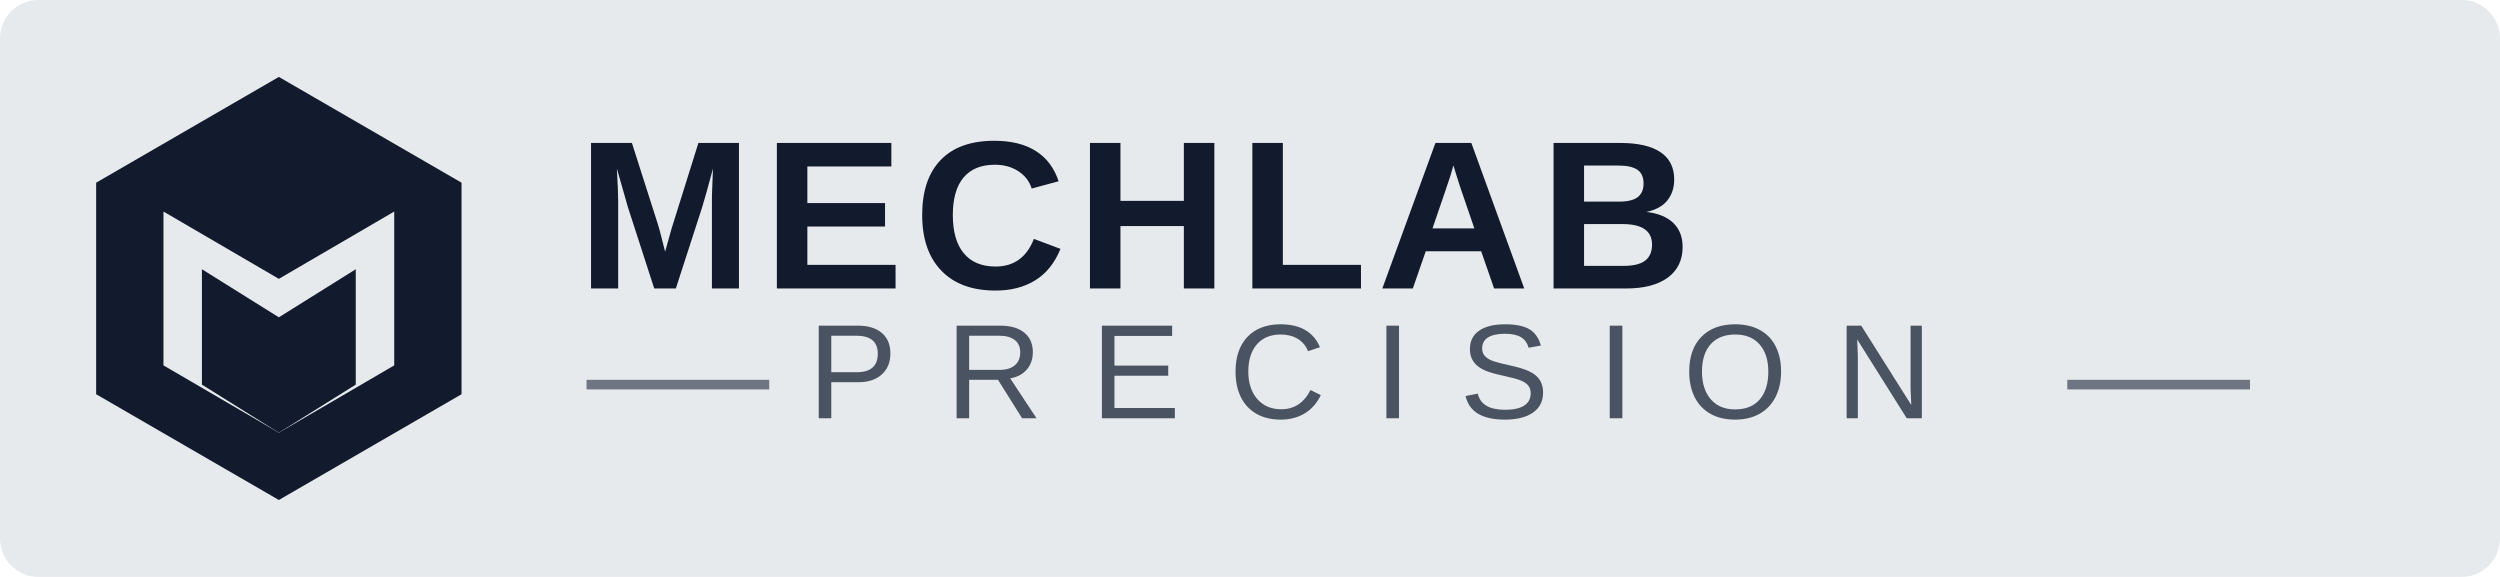
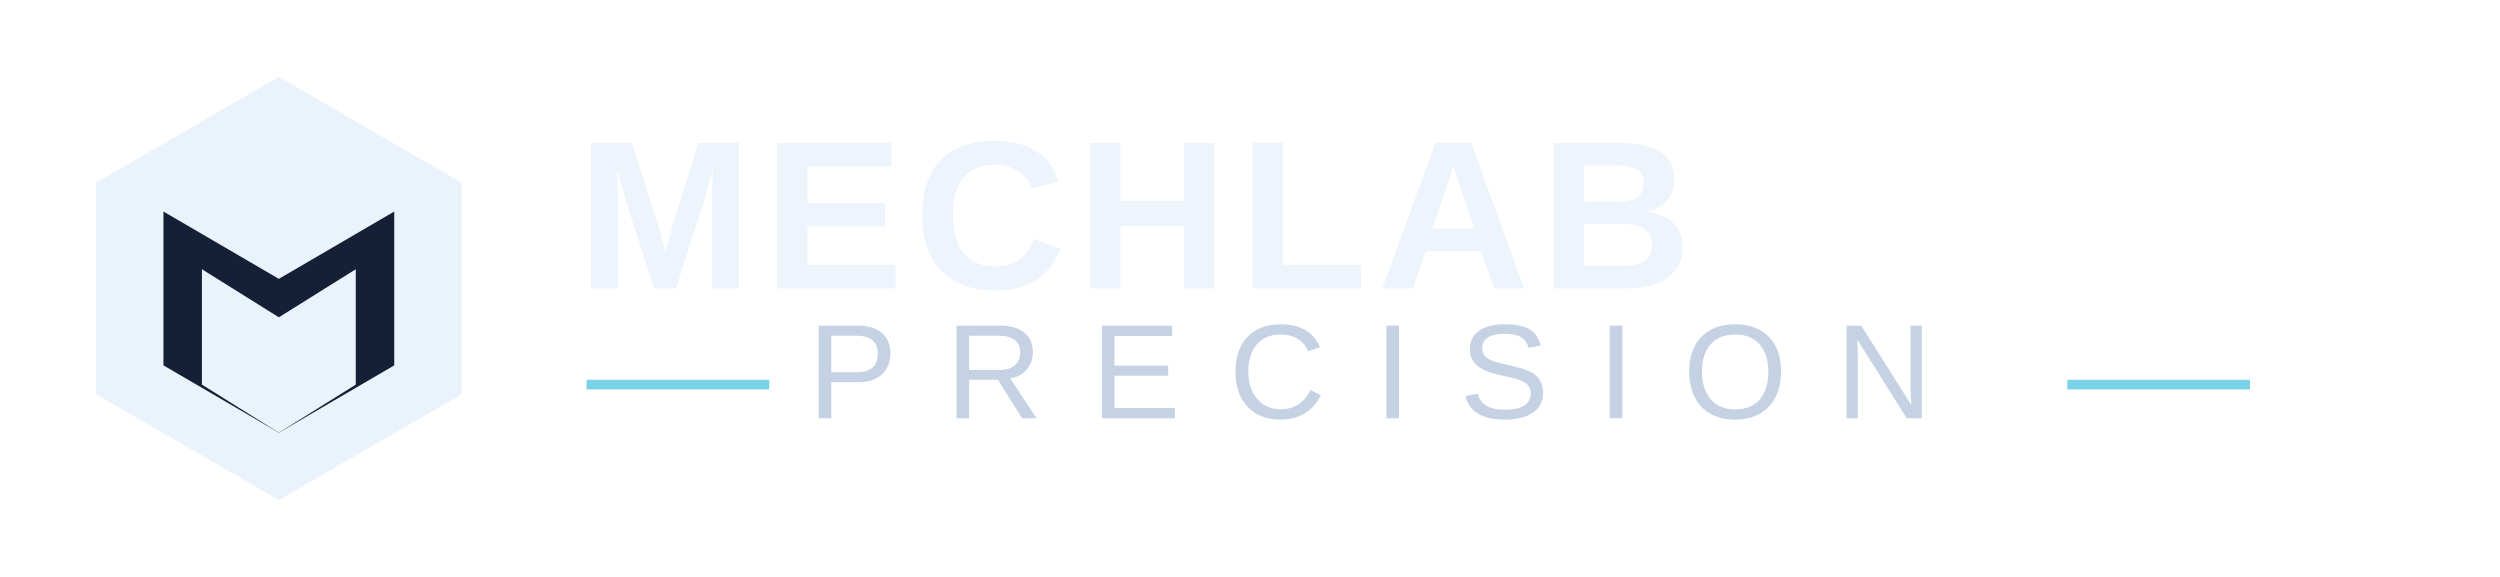
<svg xmlns="http://www.w3.org/2000/svg" width="520" height="120" viewBox="0 0 520 120" fill="none" role="img" aria-labelledby="logoTitle logoDesc">
-   <rect width="520" height="120" rx="8" fill="#E7EAED" />
  <g transform="translate(18 14)">
-     <polygon points="40,2 78,24 78,68 40,90 2,68 2,24" fill="#121A2D" />
-     <path d="M16 62V30L40 44L64 30V62L40 76L16 62Z" fill="#E7EAED" />
-     <path d="M24 66V42L40 52L56 42V66L40 76L24 66Z" fill="#121A2D" />
-     <path d="M20 20L40 8L52 15L32 27L20 20Z" fill="#121A2D" />
+     <polygon points="40,2 78,24 78,68 40,90 2,68 2,24" fill="#EAF2FB" />
+     <path d="M16 62V30L40 44L64 30V62L40 76L16 62Z" fill="#132035" />
+     <path d="M24 66V42L40 52L56 42V66L40 76L24 66Z" fill="#EAF2FB" />
+     <path d="M20 20L40 8L52 15L32 27L20 20Z" fill="#EAF2FB" />
  </g>
-   <text x="120" y="60" fill="#121A2D" font-family="Segoe UI, Arial, sans-serif" font-weight="700" font-size="44" letter-spacing="2">MECHLAB</text>
-   <line x1="122" y1="80" x2="160" y2="80" stroke="#6E7684" stroke-width="2" />
-   <text x="168" y="87" fill="#4A5361" font-family="Segoe UI, Arial, sans-serif" font-weight="500" font-size="28" letter-spacing="10">PRECISION</text>
-   <line x1="430" y1="80" x2="468" y2="80" stroke="#6E7684" stroke-width="2" />
+   <text x="120" y="60" fill="#EEF4FC" font-family="Segoe UI, Arial, sans-serif" font-weight="700" font-size="44" letter-spacing="2">MECHLAB</text>
+   <line x1="122" y1="80" x2="160" y2="80" stroke="#79D2E8" stroke-width="2" />
+   <text x="168" y="87" fill="#C5D2E4" font-family="Segoe UI, Arial, sans-serif" font-weight="500" font-size="28" letter-spacing="10">PRECISION</text>
+   <line x1="430" y1="80" x2="468" y2="80" stroke="#79D2E8" stroke-width="2" />
</svg>
